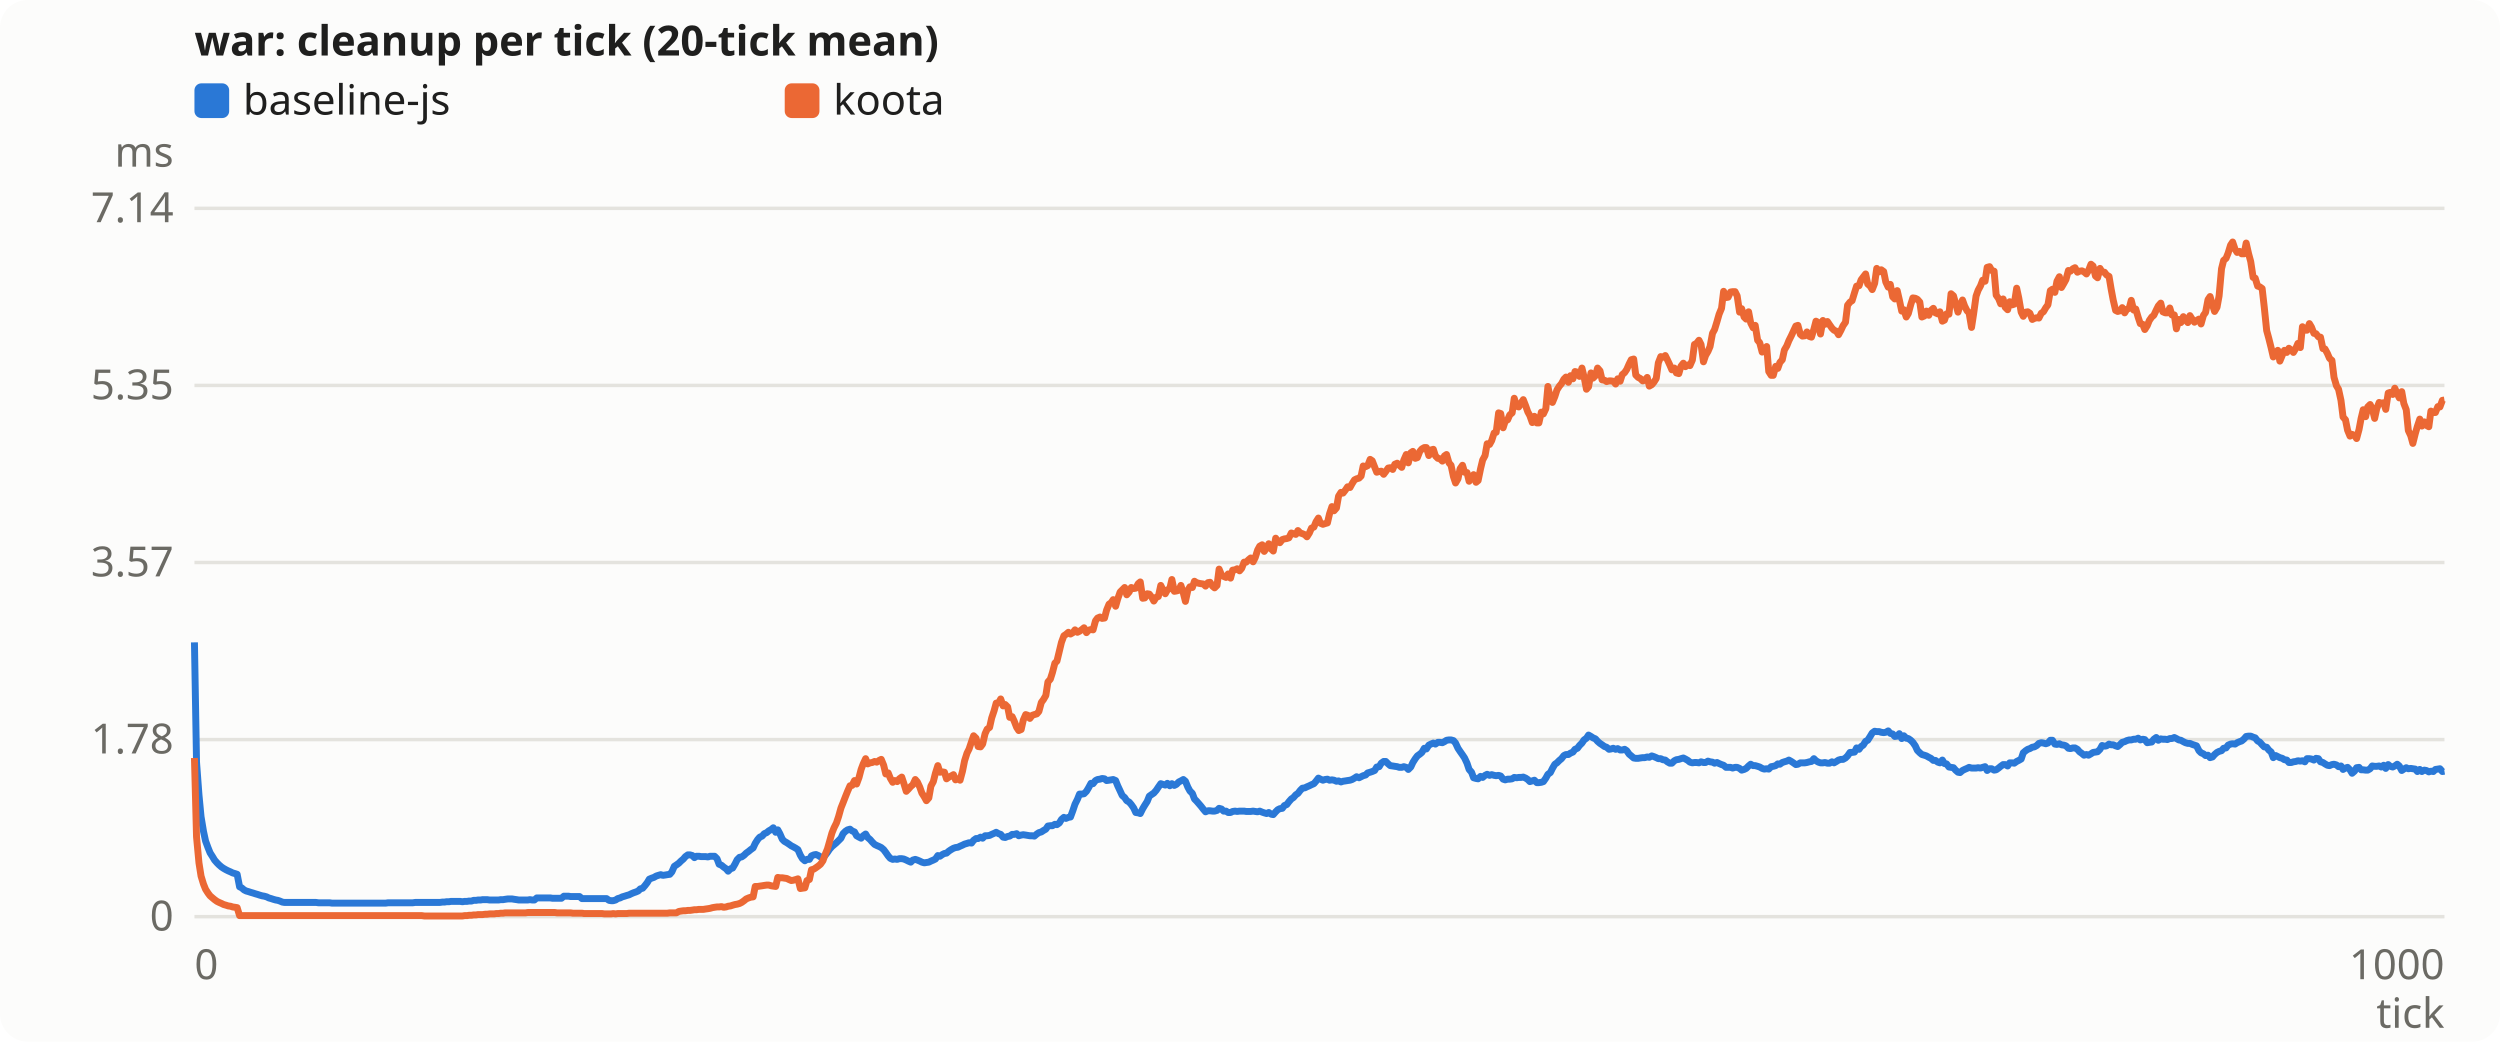
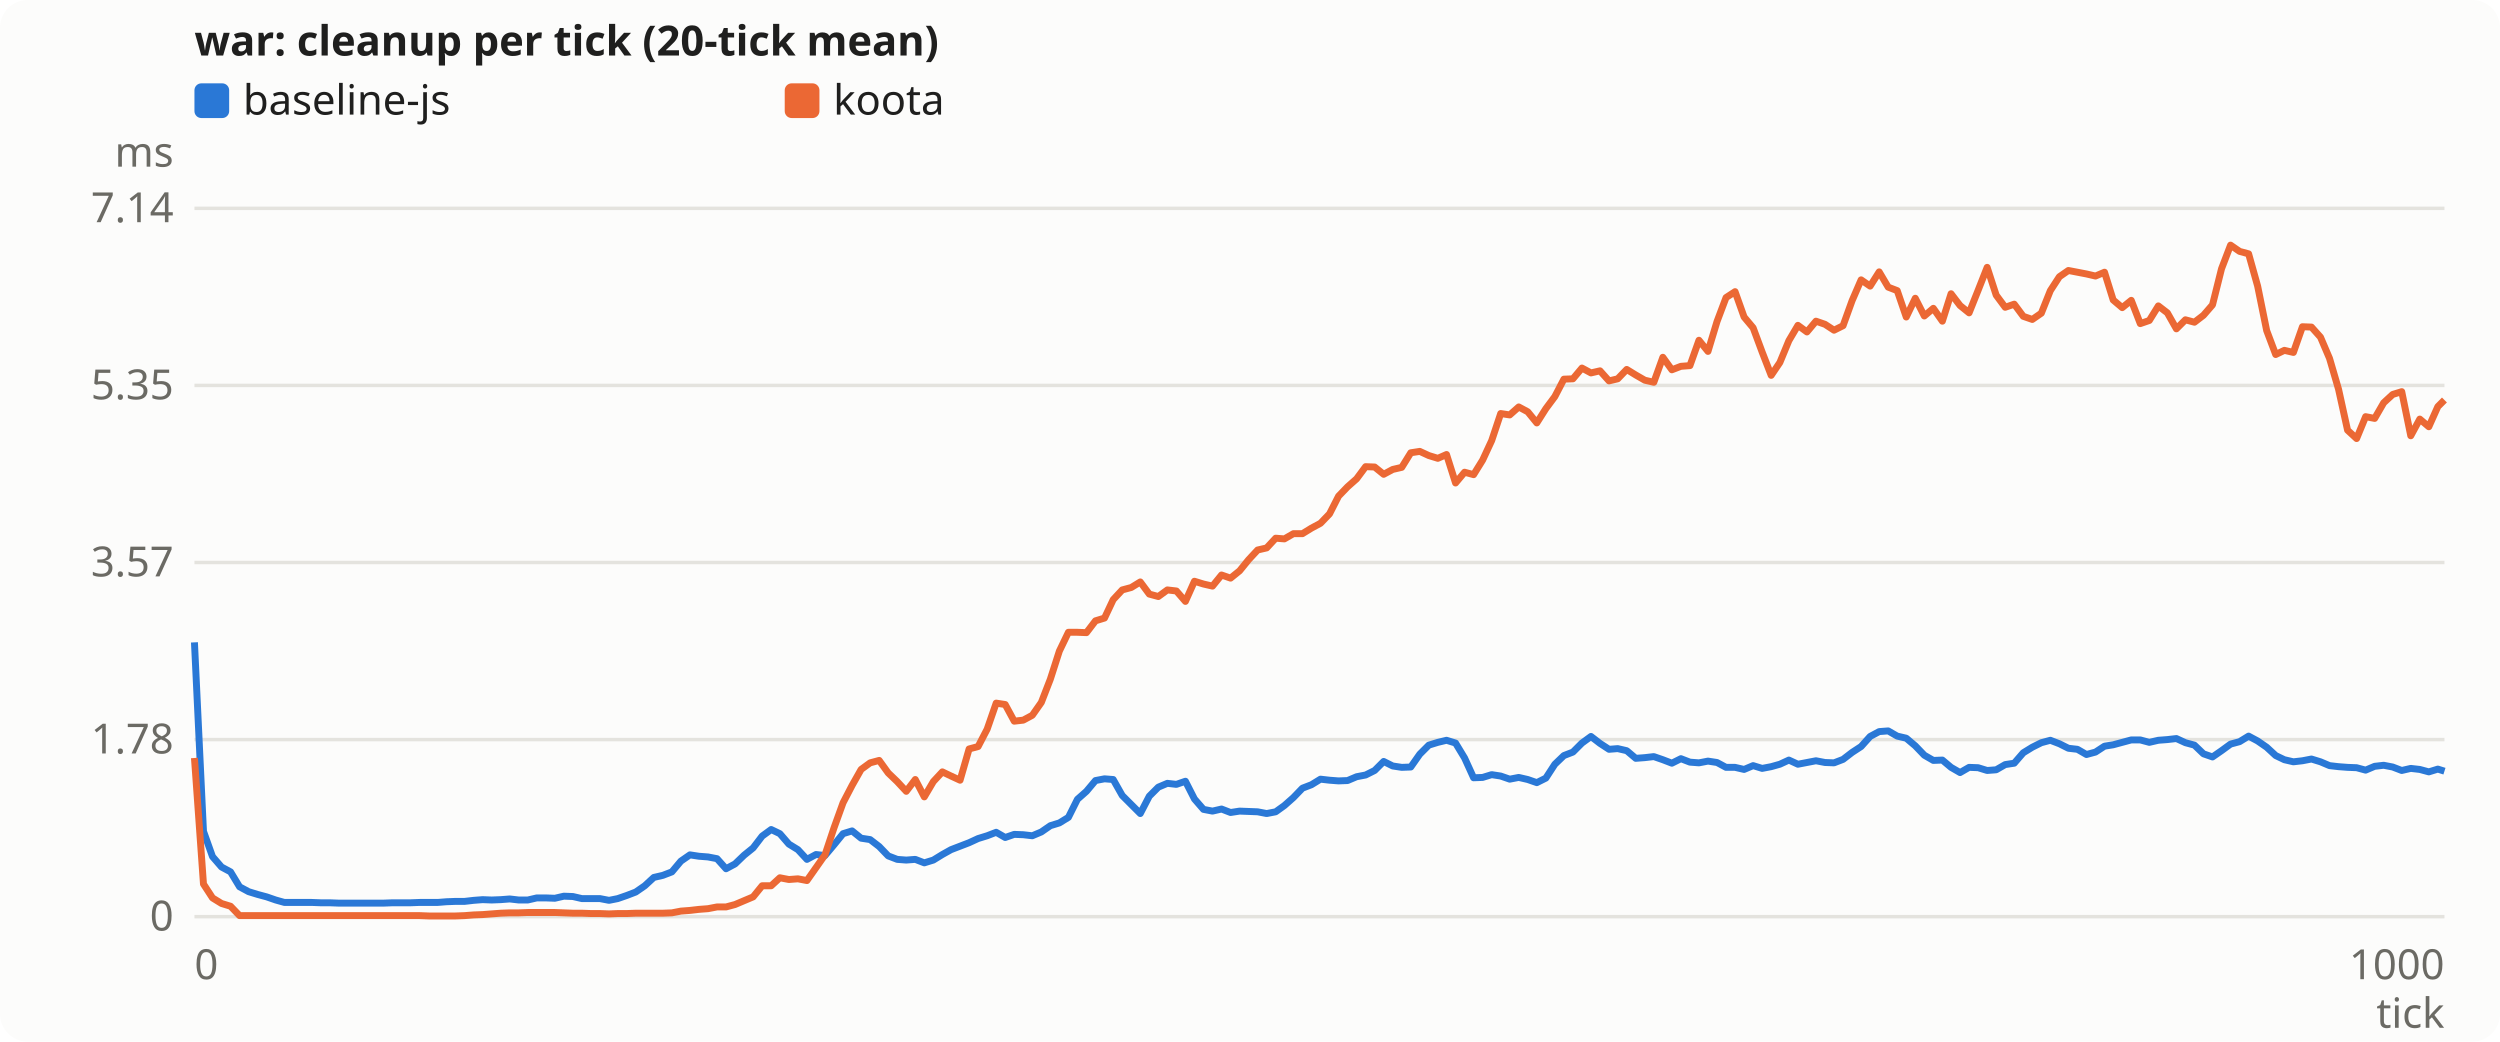
<svg xmlns="http://www.w3.org/2000/svg" viewBox="0 0 720 300" font-family="system-ui,sans-serif" font-size="12">
  <style>.bg{fill:#fcfcfb}.g{stroke:#e4e3de;stroke-width:1}.p{fill:#1f1f1e}.m{fill:#6b6a64}.s0{stroke:#2a78d6}.f0{fill:#2a78d6}.s1{stroke:#eb6834}.f1{fill:#eb6834}.s2{stroke:#1baf7a}.f2{fill:#1baf7a}.s3{stroke:#eda100}.f3{fill:#eda100}.s4{stroke:#e87ba4}.f4{fill:#e87ba4}.s5{stroke:#008300}.f5{fill:#008300}
@media (prefers-color-scheme: dark){.bg{fill:#1a1a19}.g{stroke:#33332f}.p{fill:#f0efec}.m{fill:#a3a29a}.s0{stroke:#3987e5}.f0{fill:#3987e5}.s1{stroke:#d95926}.f1{fill:#d95926}.s2{stroke:#199e70}.f2{fill:#199e70}.s3{stroke:#c98500}.f3{fill:#c98500}.s4{stroke:#d55181}.f4{fill:#d55181}.s5{stroke:#008300}.f5{fill:#008300}}</style>
  <rect class="bg" width="720" height="300" rx="8" />
  <text class="p" x="56" y="16" font-weight="600">war: cleanup per tick (20-tick mean)</text>
  <line class="g" x1="56" x2="704" y1="264" y2="264" />
  <text class="m" x="50" y="268" text-anchor="end">0</text>
  <line class="g" x1="56" x2="704" y1="213" y2="213" />
  <text class="m" x="50" y="217" text-anchor="end">1.78</text>
  <line class="g" x1="56" x2="704" y1="162" y2="162" />
  <text class="m" x="50" y="166" text-anchor="end">3.57</text>
  <line class="g" x1="56" x2="704" y1="111" y2="111" />
  <text class="m" x="50" y="115" text-anchor="end">5.35</text>
  <line class="g" x1="56" x2="704" y1="60" y2="60" />
  <text class="m" x="50" y="64" text-anchor="end">7.14</text>
  <text class="m" x="704" y="296" text-anchor="end">tick</text>
  <text class="m" x="50" y="48" text-anchor="end">ms</text>
  <text class="m" x="56" y="282">0</text>
  <text class="m" x="704" y="282" text-anchor="end">1000</text>
-   <polyline class="s0" fill="none" stroke-width="2" stroke-linejoin="round" points="56.0,185.0 56.6,219.5 57.3,228.9 57.9,235.2 58.6,239.4 59.2,242.2 59.9,244.1 60.5,245.6 61.2,246.7 61.8,247.7 62.5,248.5 63.1,249.1 63.8,249.7 64.4,250.1 65.1,250.5 65.7,250.8 66.4,251.1 67.0,251.4 67.7,251.6 68.3,251.8 69.0,255.4 69.6,255.7 70.3,256.3 70.9,256.6 71.6,256.8 72.2,257.0 72.9,257.2 73.5,257.4 74.2,257.6 74.8,257.8 75.5,258.0 76.1,258.1 76.8,258.3 77.4,258.6 78.1,258.8 78.7,259.0 79.4,259.2 80.0,259.3 80.6,259.5 81.3,259.8 81.9,259.9 82.6,259.9 83.2,259.9 83.9,259.9 84.5,259.9 85.2,259.9 85.8,259.9 86.5,259.9 87.1,259.9 87.8,259.9 88.4,259.9 89.1,259.9 89.7,259.9 90.4,259.9 91.0,259.9 91.7,260.0 92.3,260.0 93.0,260.0 93.6,260.0 94.3,260.0 94.9,260.0 95.6,260.1 96.2,260.1 96.9,260.1 97.5,260.1 98.2,260.1 98.8,260.1 99.5,260.1 100.1,260.1 100.8,260.1 101.4,260.1 102.1,260.1 102.7,260.1 103.4,260.1 104.0,260.1 104.6,260.1 105.3,260.1 105.9,260.1 106.6,260.1 107.2,260.1 107.9,260.1 108.5,260.1 109.2,260.1 109.8,260.1 110.5,260.1 111.1,260.1 111.8,260.0 112.4,260.0 113.1,260.0 113.7,260.0 114.4,260.0 115.0,260.0 115.7,260.0 116.3,260.0 117.0,260.0 117.6,260.0 118.3,260.0 118.9,260.0 119.6,259.9 120.2,259.9 120.9,259.9 121.5,259.9 122.2,259.9 122.8,259.9 123.5,259.9 124.1,259.9 124.8,259.9 125.4,259.9 126.1,259.9 126.7,259.9 127.4,259.8 128.0,259.8 128.6,259.7 129.3,259.7 129.9,259.6 130.6,259.6 131.2,259.6 131.9,259.6 132.5,259.6 133.2,259.7 133.8,259.6 134.5,259.6 135.1,259.5 135.8,259.5 136.4,259.3 137.1,259.3 137.7,259.2 138.4,259.2 139.0,259.1 139.7,259.1 140.3,259.1 141.0,259.2 141.6,259.2 142.3,259.2 142.9,259.2 143.6,259.2 144.2,259.1 144.9,259.1 145.5,259.0 146.2,258.9 146.8,258.9 147.5,258.9 148.1,259.0 148.8,259.1 149.4,259.2 150.1,259.2 150.7,259.2 151.4,259.2 152.0,259.2 152.6,259.1 153.3,259.2 153.9,259.2 154.6,258.6 155.2,258.6 155.9,258.6 156.5,258.6 157.2,258.6 157.8,258.6 158.5,258.6 159.1,258.7 159.8,258.7 160.4,258.7 161.1,258.7 161.7,258.7 162.4,258.1 163.0,258.1 163.7,258.1 164.3,258.2 165.0,258.2 165.6,258.2 166.3,258.2 166.9,258.2 167.6,258.8 168.2,258.8 168.9,258.8 169.5,258.8 170.2,258.8 170.8,258.8 171.5,258.8 172.1,258.8 172.8,258.8 173.4,258.8 174.1,258.8 174.7,258.8 175.4,259.3 176.0,259.4 176.6,259.4 177.3,259.2 177.9,258.8 178.6,258.6 179.2,258.3 179.9,258.1 180.5,257.9 181.2,257.7 181.8,257.4 182.5,257.1 183.1,256.9 183.8,256.6 184.4,256.0 185.1,255.8 185.7,255.1 186.4,254.2 187.0,253.2 187.7,252.9 188.3,252.7 189.0,252.3 189.6,252.1 190.3,251.9 190.9,252.1 191.6,252.0 192.2,251.9 192.9,251.8 193.5,251.1 194.2,249.5 194.8,249.1 195.5,248.6 196.1,248.0 196.8,247.4 197.4,246.7 198.1,246.2 198.7,246.2 199.4,246.4 200.0,247.0 200.6,246.6 201.3,246.6 201.9,246.7 202.6,246.7 203.2,246.7 203.9,246.8 204.5,246.6 205.2,246.6 205.8,246.6 206.5,247.3 207.1,248.9 207.8,249.2 208.4,249.7 209.1,250.2 209.7,250.9 210.4,250.2 211.0,250.0 211.7,248.8 212.3,247.6 213.0,246.9 213.6,246.8 214.3,246.3 214.9,245.7 215.6,245.2 216.2,244.7 216.9,244.2 217.5,242.9 218.2,241.8 218.8,241.1 219.5,240.8 220.1,240.1 220.8,239.8 221.4,239.3 222.1,238.9 222.7,238.4 223.4,239.7 224.0,239.0 224.6,240.1 225.3,241.7 225.9,242.3 226.6,242.7 227.2,243.1 227.9,243.6 228.5,243.9 229.2,244.3 229.8,244.7 230.5,246.3 231.1,247.3 231.8,247.9 232.4,247.5 233.1,247.5 233.7,246.5 234.4,246.2 235.0,246.1 235.7,246.4 236.3,246.8 237.0,246.8 237.6,246.4 238.3,245.5 238.9,244.6 239.6,243.8 240.2,243.3 240.9,242.7 241.5,242.1 242.2,241.4 242.8,240.1 243.5,239.4 244.1,239.0 244.8,238.8 245.4,239.3 246.1,239.6 246.7,240.7 247.4,241.1 248.0,241.4 248.6,240.7 249.3,240.2 249.9,241.2 250.6,241.8 251.2,242.5 251.9,243.2 252.5,243.5 253.2,243.8 253.8,244.1 254.5,244.7 255.1,245.5 255.8,246.5 256.4,247.2 257.1,247.5 257.7,247.4 258.4,247.5 259.0,247.3 259.7,247.3 260.3,247.4 261.0,247.7 261.6,248.0 262.3,248.3 262.9,247.7 263.6,247.5 264.2,247.7 264.9,248.0 265.5,248.3 266.2,248.5 266.8,248.4 267.5,248.3 268.1,248.0 268.8,247.7 269.4,247.4 270.1,246.4 270.7,246.6 271.4,246.1 272.0,245.8 272.6,245.7 273.3,245.1 273.9,244.7 274.6,244.3 275.2,244.1 275.9,244.0 276.5,243.7 277.2,243.4 277.8,243.1 278.5,242.9 279.1,242.7 279.8,242.8 280.4,242.0 281.1,241.5 281.7,241.5 282.4,241.1 283.0,241.4 283.7,240.7 284.3,240.7 285.0,240.6 285.6,240.3 286.3,240.0 286.9,239.7 287.6,240.1 288.2,240.3 288.9,241.1 289.5,241.2 290.2,240.9 290.8,240.8 291.5,240.3 292.1,240.3 292.8,240.1 293.4,240.7 294.1,240.5 294.7,240.4 295.4,240.5 296.0,240.6 296.6,240.7 297.3,240.7 297.9,240.8 298.6,240.2 299.2,239.8 299.9,239.6 300.5,239.2 301.2,238.8 301.8,237.9 302.5,237.8 303.1,237.8 303.8,237.4 304.4,237.5 305.1,237.0 305.7,236.0 306.4,235.4 307.0,235.7 307.7,235.4 308.3,235.3 309.0,233.4 309.6,231.6 310.3,230.2 310.9,228.7 311.6,228.7 312.2,228.6 312.9,227.9 313.5,226.9 314.2,225.6 314.8,225.7 315.5,224.8 316.1,224.5 316.8,224.4 317.4,224.2 318.1,224.3 318.7,224.8 319.4,224.7 320.0,224.6 320.6,224.5 321.3,224.8 321.9,226.3 322.6,227.8 323.2,229.1 323.9,229.7 324.5,230.6 325.2,231.0 325.8,231.7 326.5,232.7 327.1,234.0 327.8,234.1 328.4,234.3 329.1,232.9 329.7,231.9 330.4,230.8 331.0,229.3 331.7,228.8 332.3,228.4 333.0,227.6 333.6,226.7 334.3,225.7 334.9,225.9 335.6,226.1 336.2,225.6 336.9,226.3 337.5,225.7 338.2,226.2 338.8,225.9 339.5,225.2 340.1,224.9 340.8,224.5 341.4,225.0 342.1,226.7 342.7,227.8 343.4,228.5 344.0,230.1 344.6,230.7 345.3,231.5 345.9,232.2 346.6,233.1 347.2,233.8 347.9,233.5 348.5,233.5 349.2,233.6 349.8,233.6 350.5,233.4 351.1,232.8 351.8,233.0 352.4,233.6 353.1,233.6 353.7,234.0 354.4,234.0 355.0,233.7 355.7,233.6 356.3,233.7 357.0,233.6 357.6,233.6 358.3,233.6 358.9,233.7 359.6,233.7 360.2,233.7 360.9,233.6 361.5,233.7 362.2,233.8 362.8,233.6 363.5,233.9 364.1,234.1 364.8,234.3 365.4,234.0 366.1,234.5 366.7,234.6 367.4,233.8 368.0,233.2 368.6,232.9 369.3,232.8 369.9,232.0 370.6,231.7 371.2,230.9 371.9,230.1 372.5,229.7 373.2,228.9 373.8,228.5 374.5,227.6 375.1,227.0 375.8,226.9 376.4,226.6 377.1,226.3 377.7,226.0 378.4,225.7 379.0,225.0 379.7,224.1 380.3,224.4 381.0,224.7 381.6,224.5 382.3,224.4 382.9,224.7 383.6,224.6 384.2,224.7 384.9,225.0 385.5,224.9 386.2,225.2 386.8,225.0 387.5,224.9 388.1,224.8 388.8,224.7 389.4,224.5 390.1,224.1 390.7,223.7 391.4,224.0 392.0,223.7 392.6,223.4 393.3,223.2 393.9,222.6 394.6,222.4 395.2,222.2 395.9,221.9 396.5,220.9 397.2,220.8 397.8,219.8 398.5,219.3 399.1,219.3 399.8,220.0 400.4,220.5 401.1,220.6 401.7,220.7 402.4,220.8 403.0,221.0 403.7,221.0 404.3,220.8 405.0,221.0 405.6,221.6 406.3,220.9 406.9,219.6 407.6,218.5 408.2,217.7 408.9,217.2 409.5,216.7 410.2,215.5 410.8,215.7 411.5,214.6 412.1,214.3 412.8,214.0 413.4,214.3 414.1,213.8 414.7,213.8 415.4,213.9 416.0,213.6 416.6,213.2 417.3,213.1 417.9,213.1 418.6,213.3 419.2,214.0 419.9,215.5 420.5,216.4 421.2,217.4 421.8,218.3 422.5,219.8 423.1,221.6 423.8,222.4 424.4,224.0 425.1,224.2 425.7,224.3 426.4,223.6 427.0,223.9 427.7,223.3 428.3,223.0 429.0,223.3 429.6,223.1 430.3,223.3 430.9,223.4 431.6,223.3 432.2,223.5 432.9,224.4 433.5,224.6 434.2,224.4 434.8,224.4 435.5,224.3 436.1,223.9 436.8,224.0 437.4,223.9 438.1,223.9 438.7,223.8 439.4,224.1 440.0,224.5 440.6,225.1 441.3,224.9 441.9,224.7 442.6,225.4 443.2,225.4 443.9,225.3 444.5,225.1 445.2,224.1 445.8,223.0 446.5,222.5 447.1,221.3 447.8,220.1 448.4,219.7 449.1,219.0 449.7,218.5 450.4,217.6 451.0,217.3 451.7,217.3 452.3,216.9 453.0,216.6 453.6,215.8 454.3,215.5 454.9,214.7 455.6,214.0 456.2,213.1 456.9,212.6 457.5,211.7 458.2,212.1 458.8,212.5 459.5,212.8 460.1,213.5 460.8,214.1 461.4,214.5 462.1,215.0 462.7,215.2 463.4,215.8 464.0,215.7 464.6,215.5 465.3,215.8 465.9,215.6 466.6,216.0 467.2,216.0 467.9,215.8 468.5,216.2 469.2,217.2 469.8,217.7 470.5,218.3 471.1,218.4 471.8,218.4 472.4,218.3 473.1,218.2 473.7,218.2 474.4,218.0 475.0,218.1 475.7,217.7 476.3,217.9 477.0,218.2 477.6,218.5 478.3,218.5 478.9,218.8 479.6,218.9 480.2,219.4 480.9,219.8 481.5,219.8 482.2,219.1 482.8,218.8 483.5,218.7 484.1,218.5 484.8,218.3 485.4,218.6 486.1,219.0 486.7,219.5 487.4,219.7 488.0,219.6 488.6,219.6 489.3,219.7 489.9,219.4 490.6,219.6 491.2,219.6 491.9,219.2 492.5,219.4 493.2,219.5 493.8,219.8 494.5,219.6 495.1,219.9 495.8,220.2 496.4,220.4 497.1,221.0 497.7,221.0 498.4,221.0 499.0,221.2 499.7,221.0 500.3,221.0 501.0,221.3 501.6,221.8 502.3,221.6 502.9,221.3 503.6,220.6 504.2,220.1 504.9,220.5 505.5,220.5 506.2,220.7 506.8,220.9 507.5,221.3 508.1,221.5 508.8,221.4 509.4,221.5 510.1,220.8 510.7,220.7 511.4,220.5 512.0,220.0 512.6,220.1 513.3,219.6 513.9,219.4 514.6,219.2 515.2,218.9 515.9,219.3 516.5,219.7 517.2,220.2 517.8,220.1 518.5,219.7 519.1,219.7 519.8,219.7 520.4,219.6 521.1,219.4 521.7,219.3 522.4,218.5 523.0,219.1 523.7,219.5 524.3,219.7 525.0,219.7 525.6,219.6 526.3,219.8 526.9,219.8 527.6,219.4 528.2,219.7 528.9,219.3 529.5,218.9 530.2,218.7 530.8,218.7 531.5,218.3 532.1,217.7 532.8,216.7 533.4,216.7 534.1,216.6 534.7,215.4 535.4,215.8 536.0,215.0 536.6,214.6 537.3,213.5 537.9,213.2 538.6,212.1 539.2,211.1 539.9,210.6 540.5,210.7 541.2,210.7 541.8,210.9 542.5,211.0 543.1,210.9 543.8,210.5 544.4,211.2 545.1,211.4 545.7,212.1 546.4,212.0 547.0,211.3 547.7,212.7 548.3,211.9 549.0,212.6 549.6,212.7 550.3,213.2 550.9,213.8 551.6,214.8 552.2,216.1 552.9,216.8 553.5,217.3 554.2,217.5 554.8,217.7 555.5,218.1 556.1,218.4 556.8,219.0 557.4,219.0 558.1,219.5 558.7,219.7 559.4,218.9 560.0,219.9 560.6,220.0 561.3,220.9 561.9,221.0 562.6,221.1 563.2,221.8 563.9,222.4 564.5,222.5 565.2,221.9 565.8,221.6 566.5,221.3 567.1,221.0 567.8,221.2 568.4,221.2 569.1,221.2 569.7,221.1 570.4,221.2 571.0,221.0 571.7,220.8 572.3,221.9 573.0,221.4 573.6,221.4 574.3,221.8 574.9,221.7 575.6,221.2 576.2,220.7 576.9,220.2 577.5,220.2 578.2,220.6 578.8,219.7 579.5,219.7 580.1,219.8 580.8,219.3 581.4,219.0 582.1,218.6 582.7,216.8 583.4,216.2 584.0,215.8 584.6,215.6 585.3,215.2 585.9,215.1 586.6,214.7 587.2,214.1 587.9,213.9 588.5,214.0 589.2,214.2 589.8,214.0 590.5,213.2 591.1,213.2 591.8,214.3 592.4,214.4 593.1,214.2 593.7,214.5 594.4,214.6 595.0,214.8 595.7,215.5 596.3,215.6 597.0,215.4 597.6,215.4 598.3,215.8 598.9,216.5 599.6,217.0 600.2,217.5 600.9,217.3 601.5,217.5 602.2,217.1 602.8,216.7 603.5,216.6 604.1,216.5 604.8,215.8 605.4,214.7 606.1,214.9 606.7,214.8 607.4,214.3 608.0,214.5 608.6,214.5 609.3,214.8 609.9,215.0 610.6,214.4 611.2,213.8 611.9,213.6 612.5,213.3 613.2,213.1 613.8,213.1 614.5,212.9 615.1,212.9 615.8,212.6 616.4,213.1 617.1,212.9 617.7,213.0 618.4,213.9 619.0,213.8 619.7,213.7 620.3,212.9 621.0,212.4 621.6,213.2 622.3,212.8 622.9,212.9 623.6,212.9 624.2,213.0 624.9,212.7 625.5,212.7 626.2,212.4 626.8,212.7 627.5,213.1 628.1,213.2 628.8,213.6 629.4,213.9 630.1,214.1 630.7,214.1 631.4,214.4 632.0,214.6 632.6,214.8 633.3,216.2 633.9,216.8 634.6,217.1 635.2,217.6 635.9,217.5 636.5,218.2 637.2,218.0 637.8,217.3 638.5,216.7 639.1,216.4 639.8,216.2 640.4,215.5 641.1,215.4 641.7,214.6 642.4,214.3 643.0,214.2 643.7,214.3 644.3,213.9 645.0,213.6 645.6,213.4 646.3,212.8 646.9,212.1 647.6,212.0 648.2,212.0 648.9,212.3 649.5,212.5 650.2,213.4 650.8,213.7 651.5,214.5 652.1,215.1 652.8,215.2 653.4,216.0 654.1,216.6 654.7,218.2 655.4,217.6 656.0,217.9 656.6,218.2 657.3,218.4 657.9,218.8 658.6,218.9 659.2,219.6 659.9,219.6 660.5,219.4 661.2,219.3 661.8,219.1 662.5,219.2 663.1,219.1 663.8,219.4 664.4,218.5 665.1,218.5 665.7,218.6 666.4,218.9 667.0,218.4 667.7,218.5 668.3,219.4 669.0,219.6 669.6,220.0 670.3,220.4 670.9,220.5 671.6,220.2 672.2,220.1 672.9,220.3 673.5,220.8 674.2,220.6 674.8,221.6 675.5,221.2 676.1,221.0 676.8,221.7 677.4,222.7 678.1,222.1 678.7,221.1 679.4,221.0 680.0,221.7 680.6,221.7 681.3,221.8 681.9,221.8 682.6,221.4 683.2,220.6 683.9,220.7 684.5,220.7 685.2,220.6 685.8,220.9 686.5,220.4 687.1,221.3 687.8,220.2 688.4,220.7 689.1,220.9 689.7,220.6 690.4,220.1 691.0,220.6 691.7,221.9 692.3,221.5 693.0,221.1 693.6,221.4 694.3,221.3 694.9,221.4 695.6,221.5 696.2,222.2 696.9,221.6 697.5,222.2 698.2,221.8 698.8,221.9 699.5,222.3 700.1,222.1 700.8,222.2 701.4,221.6 702.1,221.5 702.7,221.4 703.4,222.2 704.0,222.1" />
-   <polyline class="s1" fill="none" stroke-width="2" stroke-linejoin="round" points="56.0,218.3 56.6,241.0 57.3,248.5 57.9,252.3 58.6,254.6 59.2,256.1 59.9,257.2 60.5,258.0 61.2,258.6 61.8,259.1 62.5,259.6 63.1,259.9 63.8,260.2 64.4,260.5 65.1,260.7 65.7,260.9 66.4,261.0 67.0,261.2 67.7,261.3 68.3,261.4 69.0,263.7 69.6,263.7 70.3,263.7 70.9,263.7 71.6,263.7 72.2,263.7 72.9,263.7 73.5,263.7 74.2,263.7 74.8,263.7 75.5,263.7 76.1,263.7 76.8,263.7 77.4,263.7 78.1,263.7 78.7,263.7 79.4,263.7 80.0,263.7 80.6,263.7 81.3,263.7 81.9,263.7 82.6,263.7 83.2,263.7 83.9,263.7 84.5,263.7 85.2,263.7 85.8,263.7 86.5,263.7 87.1,263.7 87.8,263.7 88.4,263.7 89.1,263.7 89.7,263.7 90.4,263.7 91.0,263.7 91.7,263.7 92.3,263.7 93.0,263.7 93.6,263.7 94.3,263.7 94.9,263.7 95.6,263.7 96.2,263.7 96.9,263.7 97.5,263.7 98.2,263.7 98.8,263.7 99.5,263.7 100.1,263.7 100.8,263.7 101.4,263.7 102.1,263.7 102.7,263.7 103.4,263.7 104.0,263.7 104.6,263.7 105.3,263.7 105.9,263.7 106.6,263.7 107.2,263.7 107.9,263.7 108.5,263.7 109.2,263.7 109.8,263.7 110.5,263.7 111.1,263.7 111.8,263.7 112.4,263.7 113.1,263.7 113.7,263.7 114.4,263.7 115.0,263.7 115.7,263.7 116.3,263.7 117.0,263.7 117.6,263.7 118.3,263.7 118.9,263.7 119.6,263.7 120.2,263.7 120.9,263.7 121.5,263.7 122.2,263.8 122.8,263.8 123.5,263.8 124.1,263.8 124.8,263.8 125.4,263.8 126.1,263.8 126.7,263.8 127.4,263.8 128.0,263.8 128.6,263.8 129.3,263.8 129.9,263.8 130.6,263.8 131.2,263.8 131.9,263.8 132.5,263.8 133.2,263.8 133.8,263.7 134.5,263.7 135.1,263.6 135.8,263.6 136.4,263.5 137.1,263.5 137.7,263.4 138.4,263.4 139.0,263.4 139.7,263.3 140.3,263.3 141.0,263.2 141.6,263.2 142.3,263.2 142.9,263.1 143.6,263.1 144.2,263.0 144.9,263.0 145.5,262.9 146.2,262.9 146.8,262.9 147.5,262.9 148.1,262.9 148.8,262.9 149.4,262.9 150.1,262.9 150.7,262.9 151.4,262.9 152.0,262.8 152.6,262.8 153.3,262.8 153.9,262.8 154.6,262.8 155.2,262.8 155.9,262.8 156.5,262.8 157.2,262.8 157.8,262.8 158.5,262.8 159.1,262.8 159.8,262.8 160.4,262.9 161.1,262.9 161.7,262.9 162.4,262.9 163.0,262.9 163.7,262.9 164.3,262.9 165.0,263.0 165.6,263.0 166.3,263.0 166.9,263.0 167.6,263.0 168.2,263.1 168.9,263.1 169.5,263.1 170.2,263.1 170.8,263.1 171.5,263.1 172.1,263.1 172.8,263.1 173.4,263.1 174.1,263.2 174.7,263.2 175.4,263.2 176.0,263.2 176.6,263.1 177.3,263.2 177.9,263.1 178.6,263.1 179.2,263.1 179.9,263.1 180.5,263.1 181.2,263.0 181.8,263.0 182.5,263.0 183.1,263.0 183.8,263.0 184.4,263.0 185.1,263.0 185.7,263.0 186.4,263.0 187.0,263.0 187.7,263.0 188.3,263.0 189.0,263.0 189.6,263.0 190.3,263.0 190.9,263.0 191.6,263.0 192.2,263.0 192.9,262.9 193.5,262.9 194.2,262.9 194.8,262.9 195.5,262.5 196.1,262.4 196.8,262.3 197.4,262.3 198.1,262.2 198.7,262.2 199.4,262.1 200.0,262.0 200.6,262.0 201.3,261.9 201.9,261.9 202.6,261.9 203.2,261.8 203.9,261.7 204.5,261.6 205.2,261.4 205.8,261.3 206.5,261.2 207.1,261.2 207.8,261.1 208.4,261.3 209.1,261.2 209.7,261.0 210.4,260.9 211.0,260.7 211.7,260.5 212.3,260.4 213.0,260.2 213.6,259.9 214.3,259.4 214.9,258.9 215.6,258.6 216.2,258.4 216.9,258.3 217.5,255.3 218.2,255.3 218.8,255.2 219.5,255.1 220.1,255.0 220.8,254.9 221.4,254.9 222.1,255.1 222.7,255.2 223.4,255.3 224.0,252.7 224.6,252.8 225.3,252.8 225.9,252.9 226.6,253.0 227.2,253.3 227.9,253.6 228.5,253.5 229.2,253.3 229.8,253.1 230.5,255.9 231.1,255.8 231.8,255.7 232.4,253.6 233.1,253.3 233.7,250.5 234.4,250.3 235.0,249.9 235.7,249.4 236.3,248.9 237.0,247.9 237.6,246.2 238.3,244.5 238.9,242.4 239.6,239.9 240.2,238.4 240.9,237.0 241.5,235.2 242.2,232.7 242.8,231.2 243.5,229.4 244.1,227.9 244.8,226.3 245.4,226.2 246.1,224.8 246.7,225.8 247.4,223.9 248.0,221.6 248.6,220.0 249.3,218.5 249.9,220.0 250.6,219.7 251.2,219.6 251.9,219.3 252.5,219.5 253.2,219.0 253.8,218.7 254.5,220.4 255.1,222.9 255.8,222.6 256.4,224.1 257.1,225.3 257.7,224.8 258.4,225.1 259.0,224.3 259.7,223.8 260.3,225.6 261.0,227.9 261.6,227.3 262.3,226.5 262.9,226.0 263.6,224.5 264.2,225.2 264.9,226.7 265.5,228.4 266.2,229.5 266.8,230.6 267.5,229.8 268.1,226.4 268.8,225.1 269.4,222.7 270.1,220.5 270.7,222.4 271.4,222.3 272.0,222.4 272.6,224.3 273.3,223.8 273.9,223.5 274.6,223.1 275.2,224.6 275.9,224.3 276.5,224.7 277.2,222.1 277.8,219.1 278.5,216.9 279.1,215.7 279.8,213.6 280.4,211.9 281.1,212.6 281.7,215.0 282.4,215.1 283.0,214.3 283.7,211.3 284.3,210.0 285.0,209.5 285.6,206.8 286.3,204.7 286.9,202.5 287.6,202.4 288.2,201.3 288.9,203.3 289.5,202.9 290.2,203.6 290.8,206.6 291.5,206.4 292.1,207.7 292.8,209.5 293.4,210.4 294.1,210.1 294.7,207.4 295.4,205.8 296.0,206.0 296.6,206.9 297.3,206.0 297.9,205.8 298.6,205.6 299.2,204.9 299.9,202.3 300.5,201.5 301.2,200.3 301.8,196.4 302.5,195.6 303.1,193.7 303.8,191.0 304.4,190.4 305.1,187.5 305.7,185.0 306.4,183.1 307.0,182.7 307.7,182.1 308.3,182.6 309.0,182.2 309.6,181.4 310.3,182.1 310.9,181.8 311.6,181.3 312.2,180.8 312.9,182.2 313.5,181.5 314.2,181.3 314.8,181.4 315.5,178.8 316.1,178.0 316.8,177.7 317.4,178.1 318.1,178.0 318.7,175.7 319.4,174.0 320.0,173.6 320.6,172.7 321.3,174.6 321.9,172.5 322.6,170.5 323.2,169.9 323.9,169.2 324.5,171.3 325.2,170.5 325.8,169.2 326.5,169.5 327.1,169.4 327.8,168.1 328.4,167.6 329.1,172.3 329.7,172.2 330.4,171.0 331.0,171.1 331.7,172.0 332.3,173.1 333.0,172.0 333.6,171.8 334.3,168.6 334.9,169.8 335.6,171.0 336.2,169.9 336.9,169.5 337.5,166.9 338.2,170.3 338.8,170.2 339.5,170.0 340.1,168.6 340.8,170.8 341.4,173.2 342.1,170.0 342.7,169.0 343.4,169.2 344.0,167.4 344.6,167.8 345.3,168.0 345.9,168.1 346.6,168.2 347.2,168.8 347.9,167.8 348.5,167.7 349.2,168.8 349.8,169.3 350.5,168.6 351.1,163.9 351.8,165.6 352.4,166.0 353.1,166.3 353.7,165.3 354.4,166.5 355.0,164.2 355.7,164.1 356.3,163.8 357.0,164.4 357.6,163.7 358.3,161.9 358.9,161.9 359.6,161.2 360.2,160.7 360.9,161.8 361.5,160.6 362.2,158.4 362.8,157.3 363.5,156.9 364.1,158.8 364.8,157.8 365.4,156.6 366.1,158.1 366.7,158.7 367.4,155.0 368.0,156.0 368.6,156.3 369.3,155.4 369.9,155.2 370.6,155.1 371.2,154.9 371.9,153.5 372.5,153.7 373.2,153.9 373.8,152.8 374.5,153.5 375.1,153.7 375.8,154.0 376.4,154.6 377.1,153.5 377.7,152.1 378.4,151.8 379.0,150.3 379.7,149.2 380.3,150.7 381.0,151.0 381.6,150.8 382.3,150.6 382.9,148.0 383.6,145.9 384.2,147.1 384.9,146.3 385.5,142.9 386.2,141.8 386.8,142.0 387.5,141.1 388.1,140.2 388.8,140.4 389.4,139.3 390.1,138.2 390.7,137.9 391.4,137.7 392.0,137.1 392.6,134.2 393.3,134.4 393.9,134.1 394.6,132.3 395.2,132.7 395.9,134.5 396.5,136.0 397.2,135.8 397.8,135.7 398.5,136.6 399.1,135.8 399.8,134.8 400.4,134.7 401.1,135.2 401.7,133.7 402.4,133.4 403.0,134.0 403.7,134.6 404.3,132.5 405.0,130.9 405.6,133.3 406.3,130.4 406.9,130.0 407.6,132.0 408.2,131.8 408.9,130.0 409.5,129.3 410.2,128.9 410.8,128.9 411.5,131.2 412.1,129.6 412.8,129.4 413.4,131.3 414.1,132.0 414.7,132.1 415.4,132.8 416.0,131.3 416.6,130.9 417.3,133.3 417.9,134.0 418.6,137.3 419.2,139.1 419.9,137.9 420.5,135.0 421.2,134.0 421.8,136.0 422.5,136.1 423.1,138.6 423.8,137.5 424.4,136.7 425.1,138.9 425.7,138.4 426.4,135.0 427.0,132.5 427.7,131.2 428.3,127.8 429.0,128.0 429.6,126.9 430.3,124.7 430.9,124.5 431.6,118.9 432.2,119.1 432.9,123.2 433.5,121.3 434.2,120.9 434.8,119.5 435.5,118.9 436.1,114.7 436.8,117.0 437.4,117.2 438.1,116.0 438.7,115.1 439.4,116.9 440.0,118.6 440.6,119.7 441.3,121.7 441.9,119.9 442.6,121.8 443.2,121.8 443.9,118.7 444.5,119.2 445.2,117.7 445.8,111.3 446.5,114.8 447.1,115.9 447.8,114.2 448.4,112.3 449.1,111.2 449.7,110.5 450.4,109.2 451.0,108.6 451.7,110.1 452.3,108.2 453.0,109.1 453.6,107.0 454.3,107.2 454.9,108.4 455.6,106.0 456.2,108.5 456.9,112.1 457.5,111.4 458.2,107.4 458.8,108.9 459.5,108.2 460.1,106.0 460.8,106.8 461.4,109.4 462.1,109.5 462.7,109.9 463.4,109.7 464.0,109.7 464.6,109.8 465.3,110.6 465.9,109.1 466.6,109.8 467.2,107.9 467.9,107.3 468.5,106.4 469.2,104.8 469.8,103.6 470.5,103.4 471.1,108.0 471.8,108.7 472.4,109.0 473.1,109.7 473.7,109.5 474.4,108.7 475.0,111.2 475.7,110.8 476.3,110.1 477.0,109.0 477.6,104.5 478.3,102.7 478.9,102.9 479.6,102.4 480.2,103.6 480.9,105.1 481.5,106.5 482.2,106.0 482.8,107.4 483.5,107.6 484.1,105.5 484.8,104.6 485.4,105.6 486.1,105.1 486.7,105.3 487.4,103.7 488.0,99.2 488.6,98.9 489.3,98.0 489.9,99.2 490.6,104.2 491.2,102.4 491.9,101.2 492.5,99.8 493.2,96.0 493.8,94.9 494.5,92.6 495.1,90.5 495.8,88.8 496.4,83.9 497.1,85.7 497.7,85.6 498.4,84.1 499.0,84.0 499.7,84.0 500.3,85.2 501.0,89.9 501.6,88.9 502.3,91.3 502.9,91.9 503.6,89.8 504.2,93.0 504.9,94.4 505.5,93.7 506.2,98.0 506.8,98.7 507.5,101.4 508.1,100.8 508.8,99.8 509.4,107.0 510.1,108.1 510.7,108.1 511.4,105.5 512.0,106.1 512.6,104.4 513.3,103.6 513.9,100.8 514.6,99.6 515.2,98.1 515.9,96.7 516.5,95.4 517.2,93.9 517.8,93.7 518.5,96.3 519.1,96.8 519.8,96.7 520.4,95.6 521.1,96.9 521.7,97.1 522.4,94.8 523.0,92.5 523.7,92.9 524.3,96.2 525.0,92.3 525.6,93.4 526.3,92.6 526.9,93.5 527.6,94.5 528.2,95.1 528.9,95.4 529.5,96.4 530.2,95.1 530.8,93.8 531.5,92.8 532.1,87.9 532.8,87.0 533.4,86.6 534.1,84.3 534.7,82.4 535.4,82.3 536.0,80.6 536.6,79.8 537.3,78.9 537.9,81.8 538.6,82.4 539.2,83.4 539.9,81.6 540.5,77.3 541.2,78.3 541.8,77.7 542.5,78.2 543.1,81.2 543.8,82.7 544.4,81.9 545.1,85.5 545.7,86.1 546.4,83.7 547.0,86.3 547.7,89.6 548.3,89.2 549.0,91.3 549.6,90.3 550.3,87.7 550.9,85.8 551.6,85.9 552.2,86.2 552.9,87.0 553.5,91.3 554.2,91.0 554.8,89.6 555.5,90.8 556.1,89.4 556.8,88.8 557.4,90.1 558.1,90.4 558.7,89.8 559.4,92.5 560.0,92.2 560.6,90.4 561.3,90.5 561.9,84.6 562.6,85.2 563.2,87.3 563.9,89.9 564.5,88.0 565.2,86.4 565.8,88.1 566.5,89.5 567.1,90.1 567.8,94.3 568.4,90.4 569.1,85.3 569.7,83.6 570.4,82.3 571.0,80.7 571.7,81.0 572.3,77.0 573.0,76.8 573.6,77.9 574.3,78.1 574.9,85.0 575.6,86.0 576.2,87.5 576.9,86.1 577.5,88.5 578.2,89.2 578.8,86.9 579.5,87.8 580.1,87.6 580.8,83.0 581.4,85.8 582.1,89.9 582.7,91.1 583.4,89.9 584.0,89.8 584.6,90.2 585.3,92.0 585.9,91.7 586.6,91.5 587.2,91.6 587.9,90.2 588.5,89.8 589.2,88.6 589.8,87.8 590.5,83.7 591.1,83.3 591.8,84.2 592.4,81.0 593.1,79.7 593.7,82.8 594.4,81.6 595.0,80.5 595.7,77.9 596.3,78.1 597.0,77.4 597.6,77.1 598.3,78.4 598.9,78.1 599.6,78.0 600.2,78.3 600.9,78.9 601.5,77.9 602.2,76.1 602.8,76.6 603.5,79.5 604.1,80.0 604.8,77.3 605.4,78.3 606.1,78.4 606.7,79.2 607.4,79.6 608.0,83.2 608.6,86.4 609.3,89.4 609.9,89.7 610.6,89.5 611.2,88.6 611.9,90.1 612.5,89.1 613.2,88.8 613.8,86.5 614.5,89.3 615.1,89.0 615.8,91.4 616.4,93.2 617.1,93.4 617.7,94.9 618.4,93.8 619.0,92.3 619.7,91.3 620.3,90.8 621.0,89.3 621.6,88.1 622.3,87.3 622.9,89.8 623.6,90.1 624.2,90.1 624.9,88.7 625.5,90.7 626.2,90.7 626.8,94.7 627.5,92.0 628.1,92.9 628.8,91.2 629.4,92.1 630.1,92.9 630.7,90.9 631.4,92.0 632.0,92.8 632.6,92.3 633.3,91.9 633.9,93.3 634.6,90.8 635.2,90.0 635.9,86.3 636.5,85.4 637.2,87.8 637.8,89.7 638.5,88.5 639.1,85.2 639.8,77.4 640.4,75.0 641.1,74.4 641.7,72.9 642.4,70.6 643.0,69.7 643.7,71.8 644.3,72.7 645.0,72.4 645.6,73.1 646.3,73.1 646.9,70.0 647.6,73.1 648.2,75.3 648.9,79.9 649.5,80.1 650.2,82.4 650.8,82.6 651.5,83.1 652.1,88.4 652.8,95.2 653.4,97.4 654.1,100.2 654.7,102.8 655.4,102.1 656.0,100.9 656.6,104.0 657.3,102.3 657.9,100.9 658.6,101.5 659.2,100.3 659.9,100.8 660.5,101.5 661.2,100.3 661.8,98.9 662.5,100.1 663.1,94.1 663.8,95.1 664.4,95.1 665.1,93.2 665.7,94.2 666.4,96.0 667.0,96.1 667.7,97.0 668.3,97.1 669.0,100.4 669.6,100.5 670.3,101.8 670.9,103.2 671.6,103.8 672.2,108.7 672.9,111.1 673.5,112.1 674.2,115.3 674.8,120.1 675.5,120.9 676.1,123.9 676.8,125.6 677.4,125.1 678.1,125.4 678.7,126.3 679.4,123.7 680.0,120.5 680.6,118.0 681.3,120.0 681.9,117.2 682.6,116.5 683.2,117.7 683.9,120.5 684.5,117.7 685.2,115.9 685.8,116.1 686.5,116.0 687.1,117.9 687.8,113.2 688.4,113.0 689.1,113.6 689.7,111.8 690.4,113.4 691.0,114.6 691.7,112.8 692.3,116.2 693.0,118.0 693.6,124.0 694.3,125.5 694.9,127.7 695.6,124.9 696.2,122.8 696.9,120.7 697.5,122.7 698.2,121.5 698.8,122.5 699.5,122.9 700.1,118.4 700.8,118.8 701.4,118.8 702.1,117.1 702.7,117.2 703.4,115.3 704.0,115.2" />
+   <polyline class="s0" fill="none" stroke-width="2" stroke-linejoin="round" points="56.0,185.0 58.6,239.4 61.2,246.7 63.8,249.7 66.4,251.1 69.0,255.4 71.6,256.8 74.2,257.6 76.8,258.3 79.4,259.2 81.9,259.9 84.5,259.9 87.1,259.9 89.7,259.9 92.3,260.0 94.9,260.0 97.5,260.1 100.1,260.1 102.7,260.1 105.3,260.1 107.9,260.1 110.5,260.1 113.1,260.0 115.7,260.0 118.3,260.0 120.9,259.9 123.5,259.9 126.1,259.9 128.6,259.7 131.2,259.6 133.8,259.6 136.4,259.3 139.0,259.1 141.6,259.2 144.2,259.1 146.8,258.9 149.4,259.2 152.0,259.2 154.6,258.6 157.2,258.6 159.8,258.7 162.4,258.1 165.0,258.2 167.6,258.8 170.2,258.8 172.8,258.8 175.4,259.3 177.9,258.8 180.5,257.9 183.1,256.9 185.7,255.1 188.3,252.7 190.9,252.1 193.5,251.1 196.1,248.0 198.7,246.2 201.3,246.6 203.9,246.8 206.5,247.3 209.1,250.2 211.7,248.8 214.3,246.3 216.9,244.2 219.5,240.8 222.1,238.9 224.6,240.1 227.2,243.1 229.8,244.7 232.4,247.5 235.0,246.1 237.6,246.4 240.2,243.3 242.8,240.1 245.4,239.3 248.0,241.4 250.6,241.8 253.2,243.8 255.8,246.5 258.4,247.5 261.0,247.7 263.6,247.5 266.2,248.5 268.8,247.7 271.4,246.1 273.9,244.7 276.5,243.7 279.1,242.7 281.7,241.5 284.3,240.7 286.9,239.7 289.5,241.2 292.1,240.3 294.7,240.4 297.3,240.7 299.9,239.6 302.5,237.8 305.1,237.0 307.7,235.4 310.3,230.2 312.9,227.9 315.5,224.8 318.1,224.3 320.6,224.5 323.2,229.1 325.8,231.7 328.4,234.3 331.0,229.3 333.6,226.7 336.2,225.6 338.8,225.9 341.4,225.0 344.0,230.1 346.6,233.1 349.2,233.6 351.8,233.0 354.4,234.0 357.0,233.6 359.6,233.7 362.2,233.8 364.8,234.3 367.4,233.8 369.9,232.0 372.5,229.7 375.1,227.0 377.7,226.0 380.3,224.4 382.9,224.7 385.5,224.9 388.1,224.8 390.7,223.7 393.3,223.2 395.9,221.9 398.5,219.3 401.1,220.6 403.7,221.0 406.3,220.9 408.9,217.2 411.5,214.6 414.1,213.8 416.6,213.2 419.2,214.0 421.8,218.3 424.4,224.0 427.0,223.9 429.6,223.1 432.2,223.5 434.8,224.4 437.4,223.9 440.0,224.5 442.6,225.4 445.2,224.1 447.8,220.1 450.4,217.6 453.0,216.6 455.6,214.0 458.2,212.1 460.8,214.1 463.4,215.8 465.9,215.6 468.5,216.2 471.1,218.4 473.7,218.2 476.3,217.9 478.9,218.8 481.5,219.8 484.1,218.5 486.7,219.5 489.3,219.7 491.9,219.2 494.5,219.6 497.1,221.0 499.7,221.0 502.3,221.6 504.9,220.5 507.5,221.3 510.1,220.8 512.6,220.1 515.2,218.9 517.8,220.1 520.4,219.6 523.0,219.1 525.6,219.6 528.2,219.7 530.8,218.7 533.4,216.7 536.0,215.0 538.6,212.1 541.2,210.7 543.8,210.5 546.4,212.0 549.0,212.6 551.6,214.8 554.2,217.5 556.8,219.0 559.4,218.9 561.9,221.0 564.5,222.5 567.1,221.0 569.7,221.1 572.3,221.9 574.9,221.7 577.5,220.2 580.1,219.8 582.7,216.8 585.3,215.2 587.9,213.9 590.5,213.2 593.1,214.2 595.7,215.5 598.3,215.8 600.9,217.3 603.5,216.6 606.1,214.9 608.6,214.5 611.2,213.8 613.8,213.1 616.4,213.1 619.0,213.8 621.6,213.2 624.2,213.0 626.8,212.7 629.4,213.9 632.0,214.6 634.6,217.1 637.2,218.0 639.8,216.2 642.4,214.3 645.0,213.6 647.6,212.0 650.2,213.4 652.8,215.2 655.4,217.6 657.9,218.8 660.5,219.4 663.1,219.1 665.7,218.6 668.3,219.4 670.9,220.5 673.5,220.8 676.1,221.0 678.7,221.1 681.3,221.8 683.9,220.7 686.5,220.4 689.1,220.9 691.7,221.9 694.3,221.3 696.9,221.6 699.5,222.3 702.1,221.5 704.0,222.1" />
+   <polyline class="s1" fill="none" stroke-width="2" stroke-linejoin="round" points="56.0,218.3 58.6,254.6 61.2,258.6 63.8,260.2 66.4,261.0 69.0,263.7 71.6,263.7 74.2,263.7 76.8,263.7 79.4,263.7 81.9,263.7 84.5,263.7 87.1,263.7 89.7,263.7 92.3,263.7 94.9,263.7 97.5,263.7 100.1,263.7 102.7,263.7 105.3,263.7 107.9,263.7 110.5,263.7 113.1,263.7 115.7,263.7 118.3,263.7 120.9,263.7 123.5,263.8 126.1,263.8 128.6,263.8 131.2,263.8 133.8,263.7 136.4,263.5 139.0,263.4 141.6,263.2 144.2,263.0 146.8,262.9 149.4,262.9 152.0,262.8 154.6,262.8 157.2,262.8 159.8,262.8 162.4,262.9 165.0,263.0 167.6,263.0 170.2,263.1 172.8,263.1 175.4,263.2 177.9,263.1 180.5,263.1 183.1,263.0 185.7,263.0 188.3,263.0 190.9,263.0 193.5,262.9 196.1,262.4 198.7,262.2 201.3,261.9 203.9,261.7 206.5,261.2 209.1,261.2 211.7,260.5 214.3,259.4 216.9,258.3 219.5,255.1 222.1,255.1 224.6,252.8 227.2,253.3 229.8,253.1 232.4,253.6 235.0,249.9 237.6,246.2 240.2,238.4 242.8,231.2 245.4,226.2 248.0,221.6 250.6,219.7 253.2,219.0 255.8,222.6 258.4,225.1 261.0,227.9 263.6,224.5 266.2,229.5 268.8,225.1 271.4,222.3 273.9,223.5 276.5,224.7 279.1,215.7 281.7,215.0 284.3,210.0 286.9,202.5 289.5,202.9 292.1,207.7 294.7,207.4 297.3,206.0 299.9,202.3 302.5,195.6 305.1,187.5 307.7,182.1 310.3,182.1 312.9,182.2 315.5,178.8 318.1,178.0 320.6,172.7 323.2,169.9 325.8,169.2 328.4,167.6 331.0,171.1 333.6,171.8 336.2,169.9 338.8,170.2 341.4,173.2 344.0,167.4 346.6,168.2 349.2,168.8 351.8,165.6 354.4,166.5 357.0,164.4 359.6,161.2 362.2,158.4 364.8,157.8 367.4,155.0 369.9,155.2 372.5,153.7 375.1,153.7 377.7,152.1 380.3,150.7 382.9,148.0 385.5,142.9 388.1,140.2 390.7,137.9 393.3,134.4 395.9,134.5 398.5,136.6 401.1,135.2 403.7,134.6 406.3,130.4 408.9,130.0 411.5,131.2 414.1,132.0 416.6,130.9 419.2,139.1 421.8,136.0 424.4,136.7 427.0,132.5 429.6,126.9 432.2,119.1 434.8,119.5 437.4,117.2 440.0,118.6 442.6,121.8 445.2,117.7 447.8,114.2 450.4,109.2 453.0,109.1 455.6,106.0 458.2,107.4 460.8,106.8 463.4,109.7 465.9,109.1 468.5,106.4 471.1,108.0 473.7,109.5 476.3,110.1 478.9,102.9 481.5,106.5 484.1,105.5 486.7,105.3 489.3,98.0 491.9,101.2 494.5,92.6 497.1,85.7 499.7,84.0 502.3,91.3 504.9,94.4 507.5,101.4 510.1,108.1 512.6,104.4 515.2,98.1 517.8,93.7 520.4,95.6 523.0,92.5 525.6,93.4 528.2,95.1 530.8,93.8 533.4,86.6 536.0,80.6 538.6,82.4 541.2,78.3 543.8,82.7 546.4,83.7 549.0,91.3 551.6,85.9 554.2,91.0 556.8,88.8 559.4,92.5 561.9,84.6 564.5,88.0 567.1,90.1 569.7,83.6 572.3,77.0 574.9,85.0 577.5,88.5 580.1,87.6 582.7,91.1 585.3,92.0 587.9,90.2 590.5,83.7 593.1,79.7 595.7,77.9 598.3,78.4 600.9,78.9 603.5,79.5 606.1,78.4 608.6,86.4 611.2,88.6 613.8,86.5 616.4,93.2 619.0,92.3 621.6,88.1 624.2,90.1 626.8,94.7 629.4,92.1 632.0,92.8 634.6,90.8 637.2,87.8 639.8,77.4 642.4,70.6 645.0,72.4 647.6,73.1 650.2,82.4 652.8,95.2 655.4,102.1 657.9,100.9 660.5,101.5 663.1,94.1 665.7,94.2 668.3,97.1 670.9,103.2 673.5,112.1 676.1,123.9 678.7,126.3 681.3,120.0 683.9,120.5 686.5,116.0 689.1,113.6 691.7,112.8 694.3,125.5 696.9,120.7 699.5,122.9 702.1,117.1 704.0,115.2" />
  <rect class="f0" x="56" y="24" width="10" height="10" rx="2" />
  <text class="p" x="70" y="33">baseline-js</text>
  <rect class="f1" x="226" y="24" width="10" height="10" rx="2" />
  <text class="p" x="240" y="33">koota</text>
</svg>
